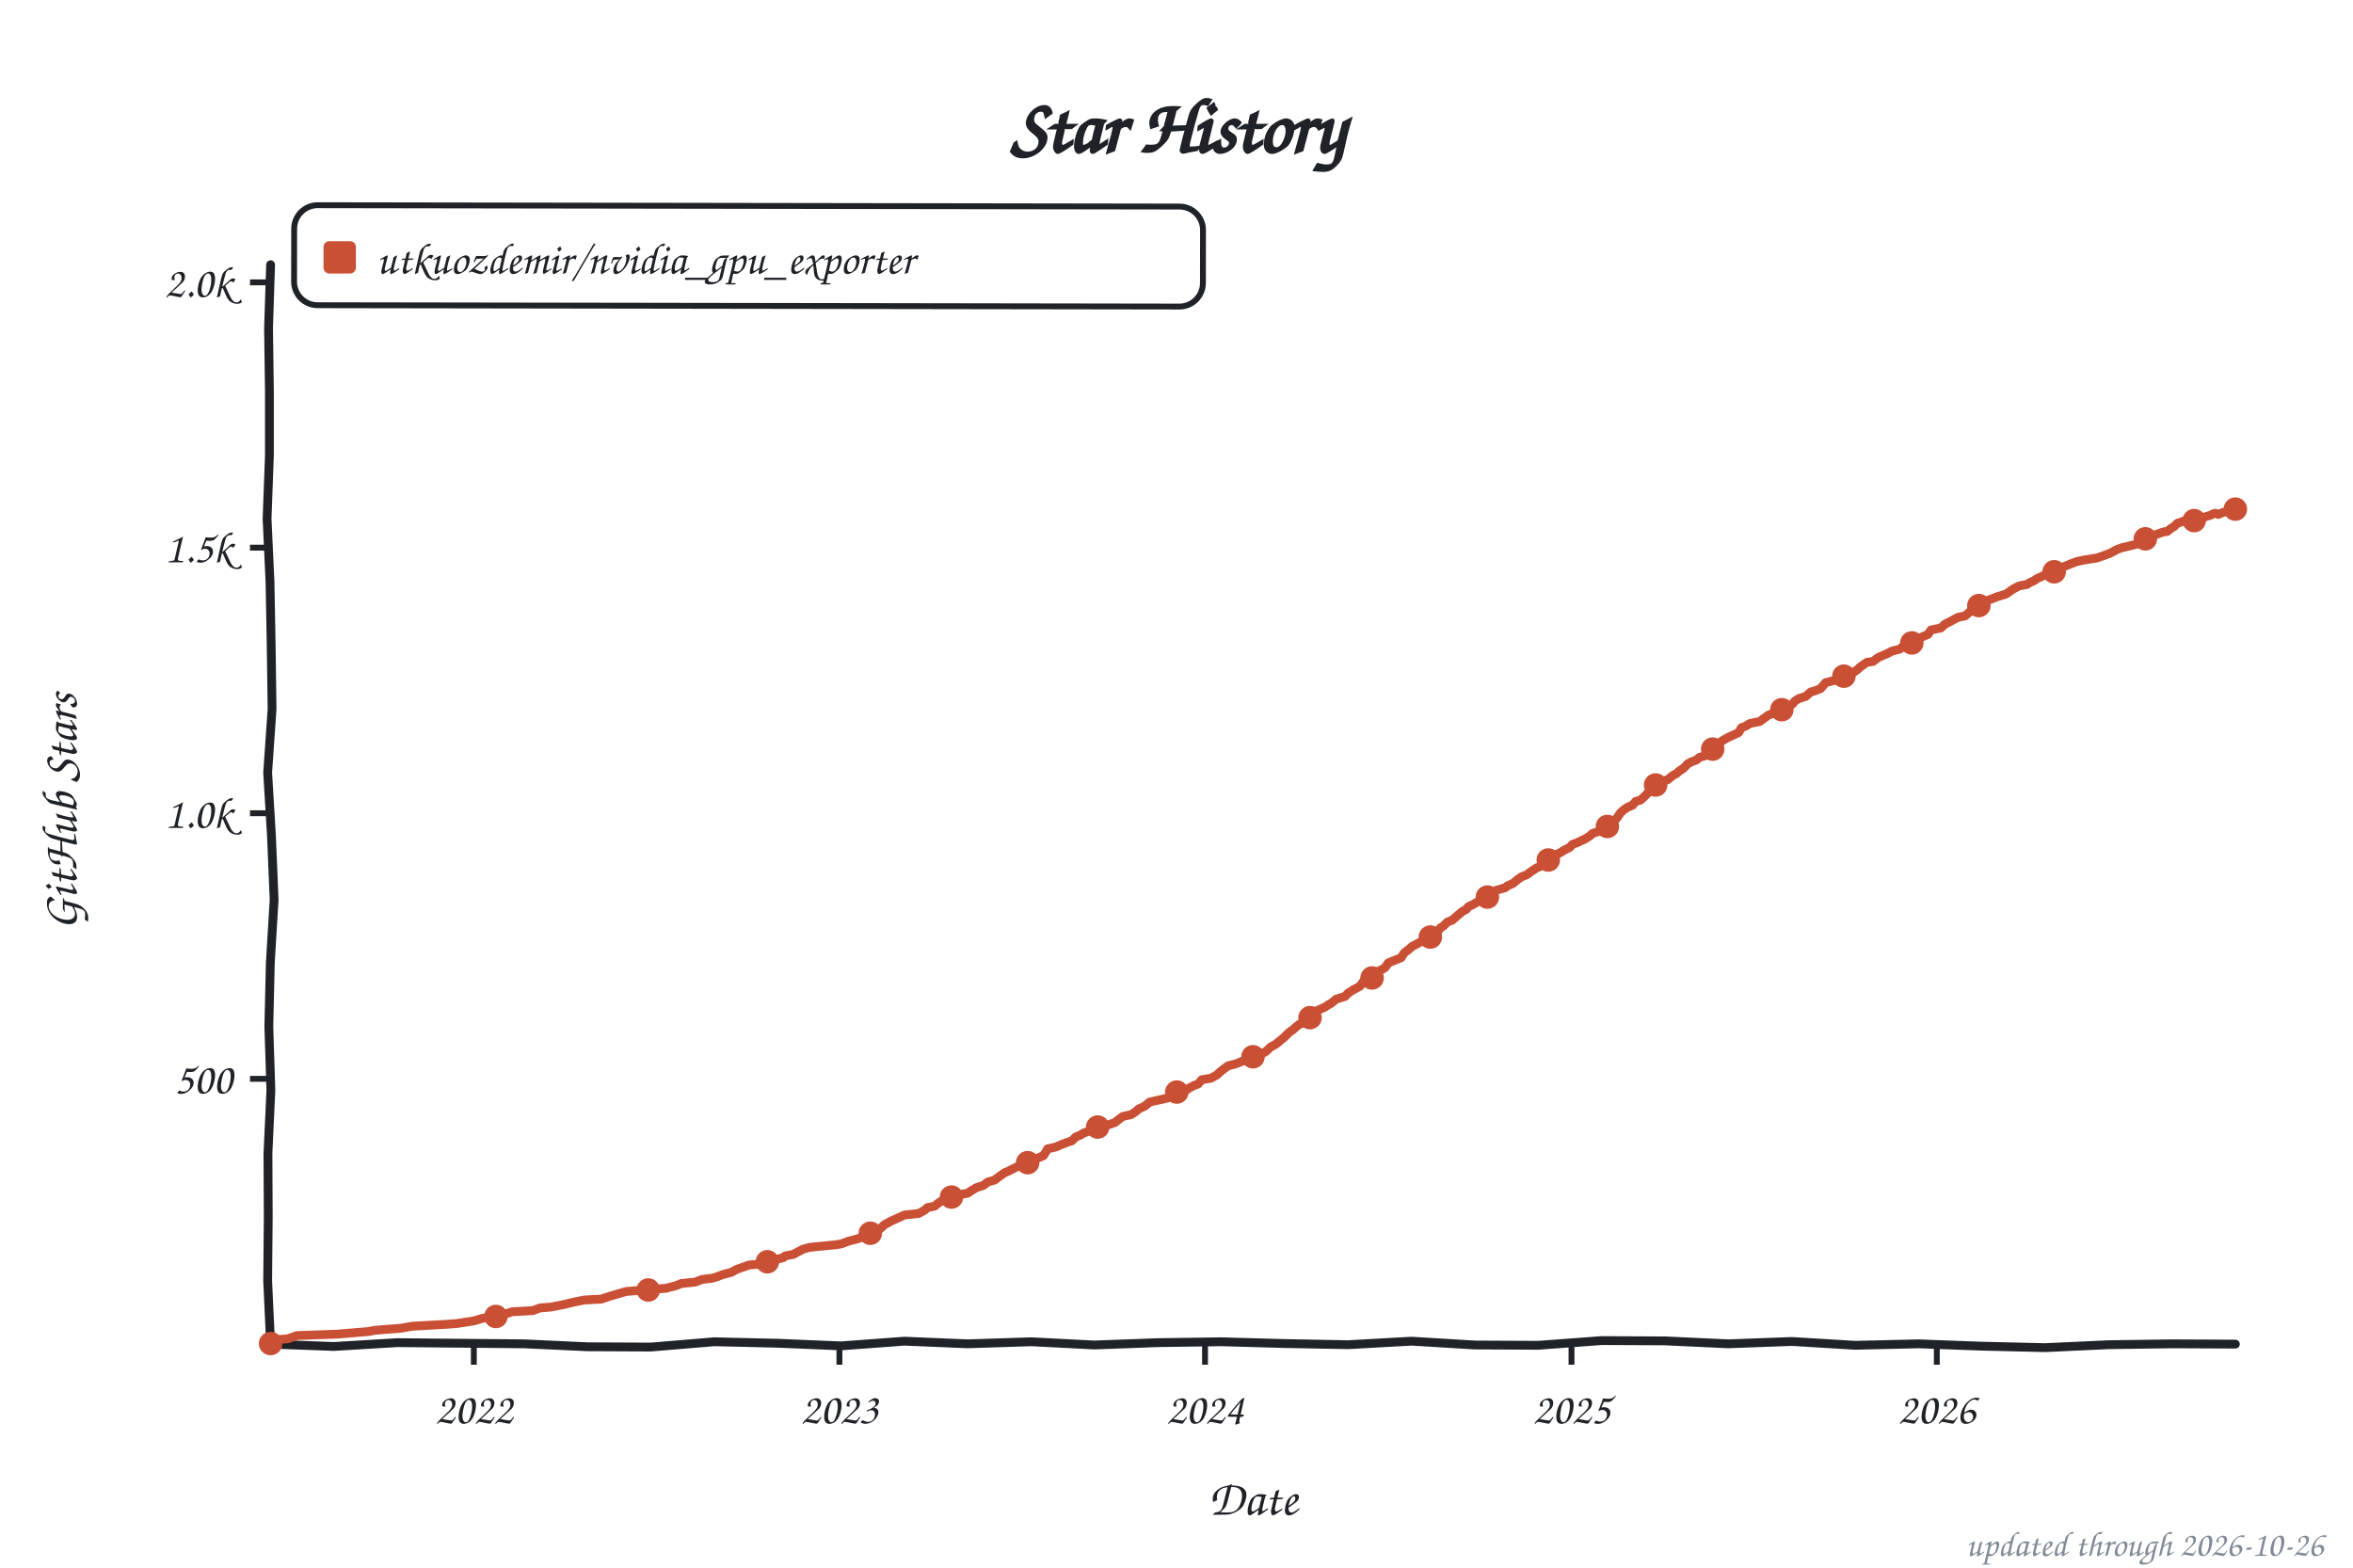
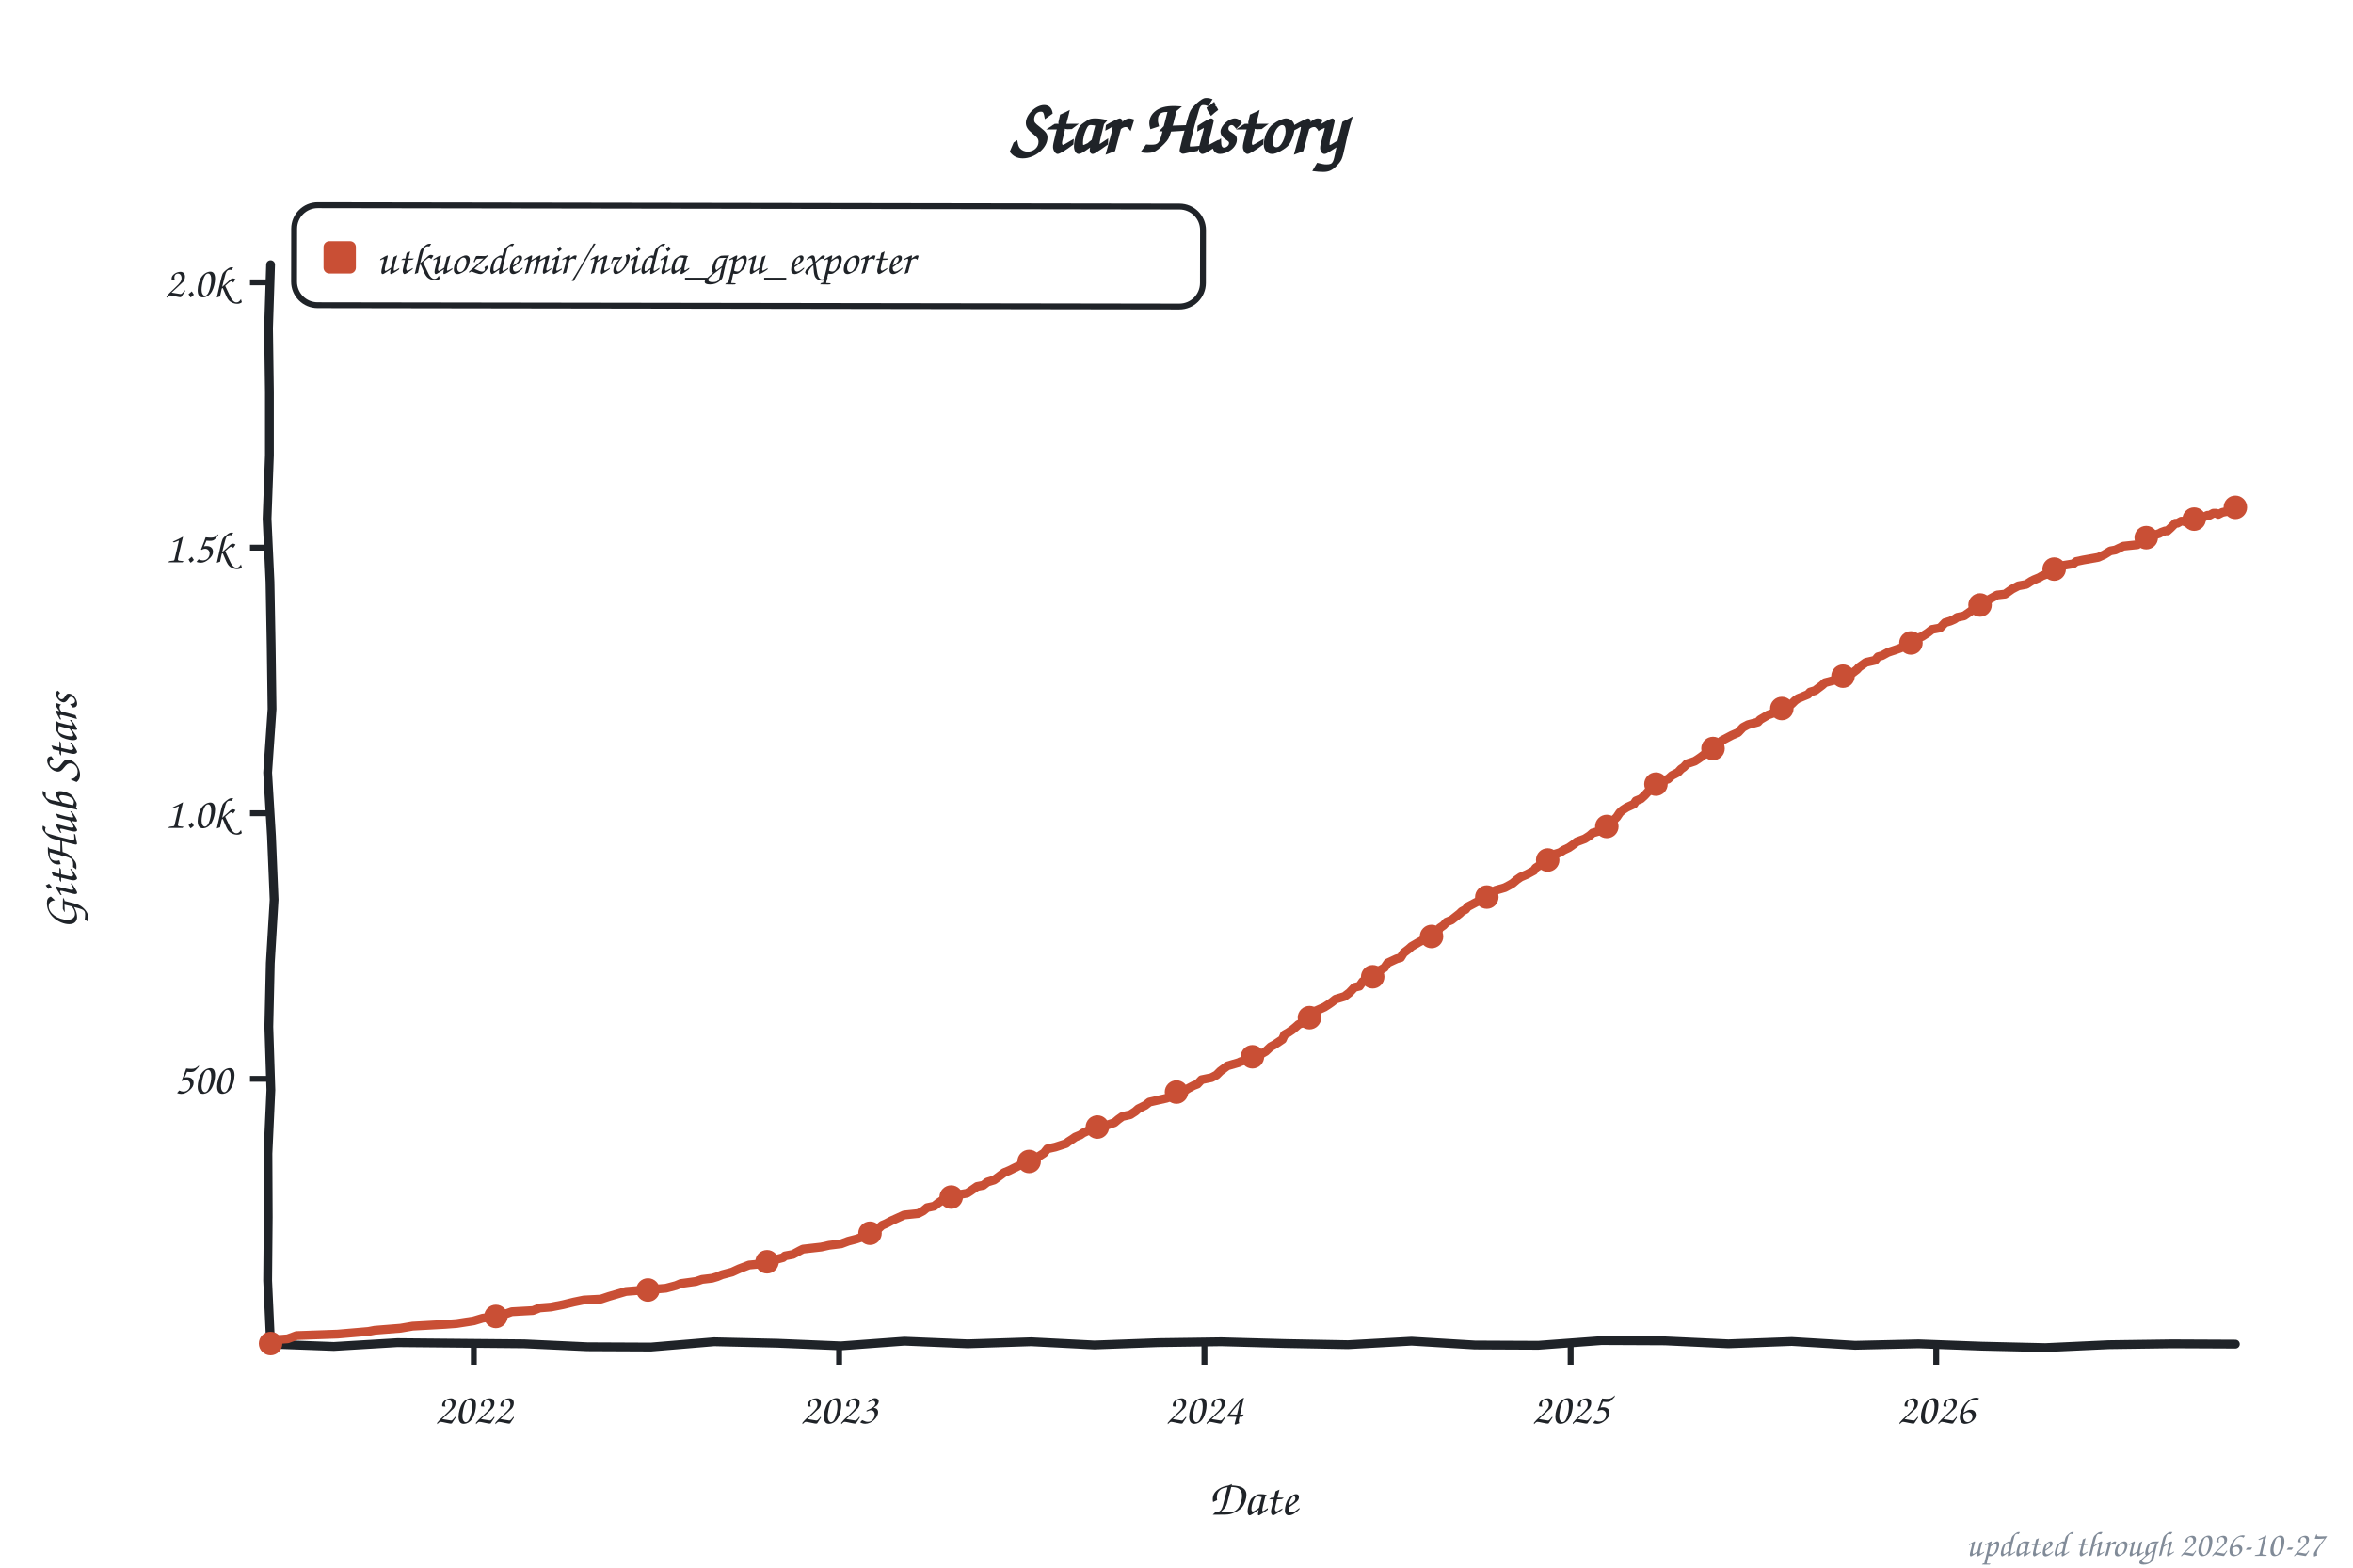
<svg xmlns="http://www.w3.org/2000/svg" width="800" height="533" viewBox="0 0 800 533" role="img" aria-label="Star history of utkuozdemir/nvidia_gpu_exporter">
  <style>text{font-family:"Comic Sans MS","Chalkboard SE","Comic Neue","Marker Felt",cursive}</style>
  <text x="400" y="52" font-size="26" font-weight="bold" text-anchor="middle" fill="#1f2328">Star History</text>
  <rect x="100" y="70" width="309" height="34" rx="8" fill="none" stroke="#1f2328" stroke-width="2" transform="rotate(0.09 254 87)" />
  <rect x="110" y="82" width="11" height="11" rx="2" fill="#c94f35" />
  <text x="128" y="93" font-size="15" fill="#1f2328" textLength="270" lengthAdjust="spacingAndGlyphs">utkuozdemir/nvidia_gpu_exporter</text>
  <line x1="85" y1="366.8" x2="92" y2="366.8" stroke="#1f2328" stroke-width="2" />
  <text x="79" y="371.8" font-size="15" text-anchor="end" fill="#1f2328">500</text>
  <line x1="85" y1="276.5" x2="92" y2="276.5" stroke="#1f2328" stroke-width="2" />
  <text x="79" y="281.5" font-size="15" text-anchor="end" fill="#1f2328">1.0k</text>
  <line x1="85" y1="186.2" x2="92" y2="186.2" stroke="#1f2328" stroke-width="2" />
  <text x="79" y="191.2" font-size="15" text-anchor="end" fill="#1f2328">1.5k</text>
  <line x1="85" y1="96.0" x2="92" y2="96.0" stroke="#1f2328" stroke-width="2" />
  <text x="79" y="101.0" font-size="15" text-anchor="end" fill="#1f2328">2.0k</text>
  <line x1="161.1" y1="457" x2="161.1" y2="464" stroke="#1f2328" stroke-width="2" />
  <text x="161.1" y="484" font-size="15" text-anchor="middle" fill="#1f2328">2022</text>
-   <line x1="285.4" y1="457" x2="285.4" y2="464" stroke="#1f2328" stroke-width="2" />
-   <text x="285.4" y="484" font-size="15" text-anchor="middle" fill="#1f2328">2023</text>
-   <line x1="409.7" y1="457" x2="409.7" y2="464" stroke="#1f2328" stroke-width="2" />
-   <text x="409.7" y="484" font-size="15" text-anchor="middle" fill="#1f2328">2024</text>
-   <line x1="534.3" y1="457" x2="534.3" y2="464" stroke="#1f2328" stroke-width="2" />
-   <text x="534.3" y="484" font-size="15" text-anchor="middle" fill="#1f2328">2025</text>
-   <line x1="658.5" y1="457" x2="658.5" y2="464" stroke="#1f2328" stroke-width="2" />
-   <text x="658.5" y="484" font-size="15" text-anchor="middle" fill="#1f2328">2026</text>
+   <line x1="285.3" y1="457" x2="285.3" y2="464" stroke="#1f2328" stroke-width="2" />
+   <text x="285.3" y="484" font-size="15" text-anchor="middle" fill="#1f2328">2023</text>
+   <line x1="409.5" y1="457" x2="409.5" y2="464" stroke="#1f2328" stroke-width="2" />
+   <text x="409.5" y="484" font-size="15" text-anchor="middle" fill="#1f2328">2024</text>
+   <line x1="534.0" y1="457" x2="534.0" y2="464" stroke="#1f2328" stroke-width="2" />
+   <text x="534.0" y="484" font-size="15" text-anchor="middle" fill="#1f2328">2025</text>
+   <line x1="658.3" y1="457" x2="658.3" y2="464" stroke="#1f2328" stroke-width="2" />
+   <text x="658.3" y="484" font-size="15" text-anchor="middle" fill="#1f2328">2026</text>
  <text x="426" y="515" font-size="17" text-anchor="middle" fill="#1f2328">Date</text>
  <text x="26" y="276" font-size="17" text-anchor="middle" fill="#1f2328" transform="rotate(-90 26 276)">GitHub Stars</text>
  <path d="M 92.0,90.0 L 91.3,111.6 L 91.6,133.2 L 91.6,154.8 L 90.8,176.4 L 91.8,197.9 L 92.2,219.5 L 92.5,241.1 L 91.0,262.7 L 92.3,284.3 L 93.2,305.9 L 91.9,327.5 L 91.4,349.1 L 92.1,370.6 L 91.1,392.2 L 91.2,413.8 L 91.0,435.4 L 92.0,457.0 L 113.5,457.8 L 135.1,456.5 L 156.6,456.7 L 178.2,456.9 L 199.7,457.9 L 221.3,458.0 L 242.8,456.2 L 264.4,456.7 L 285.9,457.6 L 307.5,456.0 L 329.0,456.9 L 350.6,456.2 L 372.1,457.3 L 393.7,456.5 L 415.2,456.2 L 436.8,456.8 L 458.3,457.2 L 479.9,456.0 L 501.4,457.3 L 523.0,457.4 L 544.5,455.8 L 566.1,455.9 L 587.6,456.9 L 609.2,456.1 L 630.7,457.4 L 652.3,456.9 L 673.8,457.7 L 695.4,458.2 L 716.9,457.2 L 738.5,456.9 L 760.0,457.0" fill="none" stroke="#1f2328" stroke-width="3" stroke-linecap="round" stroke-linejoin="round" />
-   <path d="M 92.0,456.8 L 92.7,455.6 L 97.8,455.2 L 100.9,454.1 L 114.8,453.6 L 125.4,452.7 L 127.4,452.3 L 136.3,451.6 L 140.3,450.9 L 151.2,450.3 L 155.3,450.0 L 161.1,449.1 L 164.2,448.2 L 168.6,447.6 L 172.0,446.7 L 174.1,446.0 L 181.2,445.6 L 183.6,444.7 L 187.3,444.4 L 191.4,443.6 L 195.2,442.7 L 198.6,442.0 L 204.4,441.7 L 207.1,440.8 L 210.1,439.9 L 212.9,439.1 L 221.7,438.4 L 226.5,438.0 L 229.9,437.1 L 231.6,436.4 L 236.4,435.9 L 238.7,435.0 L 242.1,434.6 L 243.8,434.1 L 245.6,433.4 L 248.6,432.6 L 250.7,431.5 L 254.7,430.1 L 259.2,429.7 L 260.9,429.0 L 266.3,427.6 L 267.0,427.0 L 269.7,426.5 L 272.1,425.2 L 273.1,424.7 L 275.2,424.1 L 284.4,423.2 L 286.1,422.9 L 288.5,422.0 L 291.2,421.3 L 293.9,420.4 L 295.3,419.8 L 297.3,419.1 L 299.3,417.7 L 300.7,416.4 L 303.1,415.1 L 305.1,414.2 L 307.5,413.1 L 312.3,412.6 L 314.3,411.5 L 315.3,410.6 L 317.7,410.1 L 319.1,409.0 L 320.8,407.9 L 322.5,407.5 L 324.2,406.5 L 329.0,405.7 L 330.0,405.0 L 332.0,403.8 L 334.4,403.0 L 335.8,401.9 L 338.2,401.2 L 338.8,400.7 L 341.6,398.7 L 342.6,398.3 L 344.6,397.3 L 347.7,395.8 L 350.1,394.9 L 351.1,394.5 L 354.8,392.9 L 356.2,390.6 L 358.9,390.0 L 361.0,389.1 L 363.4,388.2 L 364.4,387.9 L 365.7,386.6 L 367.4,385.9 L 368.5,385.2 L 370.2,384.6 L 372.2,383.9 L 374.2,382.8 L 376.6,382.5 L 379.0,381.7 L 380.4,380.6 L 381.7,379.6 L 384.5,379.0 L 386.2,377.9 L 387.2,377.0 L 389.2,376.1 L 390.9,374.7 L 396.7,373.4 L 398.1,372.9 L 399.1,371.6 L 403.2,370.7 L 404.2,370.0 L 405.9,369.1 L 407.3,368.6 L 408.6,367.1 L 411.7,366.6 L 413.7,365.5 L 415.1,364.2 L 417.5,362.4 L 420.2,361.7 L 421.9,361.0 L 423.6,360.4 L 425.0,359.7 L 426.7,359.0 L 428.7,358.4 L 430.4,357.5 L 432.1,355.9 L 433.5,355.2 L 434.9,354.1 L 436.6,352.7 L 438.3,351.0 L 439.6,350.1 L 440.6,349.2 L 441.7,348.3 L 443.7,347.6 L 444.7,346.2 L 446.8,344.0 L 447.8,343.6 L 450.5,342.4 L 451.5,341.7 L 452.6,341.1 L 454.3,339.7 L 457.3,338.8 L 458.3,337.7 L 460.0,336.6 L 462.4,335.3 L 463.5,333.7 L 465.5,332.6 L 466.9,332.1 L 467.9,330.6 L 469.9,329.6 L 470.9,329.0 L 472.0,327.4 L 473.7,326.7 L 476.4,325.6 L 477.4,324.0 L 479.1,322.7 L 480.1,321.8 L 481.8,320.9 L 483.5,320.0 L 485.2,318.9 L 487.3,318.2 L 488.6,317.1 L 489.7,315.5 L 490.7,314.9 L 492.1,313.5 L 493.8,312.8 L 496.1,310.8 L 497.2,309.9 L 498.5,309.2 L 499.2,308.3 L 500.9,307.5 L 503.6,305.9 L 505.3,305.2 L 507.0,304.5 L 508.7,302.7 L 511.8,301.8 L 512.5,301.2 L 514.5,300.3 L 515.9,299.1 L 517.2,298.2 L 519.3,297.3 L 520.3,296.5 L 522.4,295.1 L 523.4,294.7 L 525.1,292.9 L 526.4,292.4 L 527.8,291.1 L 528.5,290.8 L 530.5,289.9 L 531.9,289.0 L 533.6,288.2 L 534.6,287.1 L 536.0,286.6 L 539.0,285.2 L 540.7,284.1 L 541.4,283.4 L 543.8,282.6 L 545.2,281.9 L 547.2,279.9 L 548.6,279.2 L 549.6,278.3 L 551.0,276.3 L 552.0,275.4 L 553.3,274.5 L 555.0,273.8 L 556.1,272.5 L 557.8,272.0 L 559.5,270.4 L 560.5,269.3 L 561.5,268.2 L 562.5,267.1 L 565.3,265.5 L 567.0,265.1 L 568.7,263.7 L 570.0,263.0 L 571.0,262.1 L 572.4,261.2 L 573.8,259.7 L 575.1,259.0 L 576.8,258.4 L 577.8,257.5 L 579.6,257.0 L 580.9,255.7 L 582.3,254.7 L 584.0,253.9 L 585.3,252.0 L 587.0,251.0 L 589.1,250.0 L 591.1,249.1 L 592.1,247.4 L 593.5,246.9 L 594.9,246.0 L 598.3,245.3 L 601.3,243.1 L 603.4,242.4 L 604.4,241.7 L 607.1,240.8 L 608.2,240.2 L 609.5,239.3 L 610.2,238.4 L 611.6,237.5 L 613.9,236.8 L 615.6,235.3 L 617.3,234.8 L 619.0,234.1 L 620.7,232.1 L 623.5,231.4 L 624.8,231.0 L 626.2,230.5 L 628.6,229.8 L 629.6,229.0 L 631.6,227.6 L 632.3,226.9 L 634.7,225.2 L 636.8,224.9 L 638.5,223.6 L 640.5,222.7 L 641.5,222.3 L 643.2,221.4 L 645.9,220.7 L 647.0,219.8 L 649.0,218.9 L 651.4,217.3 L 653.4,216.6 L 655.5,215.7 L 656.5,214.2 L 659.9,213.5 L 661.3,212.2 L 663.3,211.2 L 664.0,210.8 L 665.7,209.9 L 668.1,209.4 L 670.1,207.7 L 671.8,207.2 L 672.8,205.9 L 674.5,205.0 L 675.9,204.1 L 679.0,202.9 L 682.0,202.0 L 684.4,200.3 L 686.5,199.2 L 689.2,198.7 L 689.9,198.2 L 691.6,197.4 L 692.6,196.7 L 694.6,195.8 L 696.7,194.6 L 699.1,193.3 L 701.1,192.9 L 703.8,191.8 L 706.2,190.9 L 708.6,190.4 L 713.0,189.7 L 714.7,189.1 L 717.4,188.1 L 719.8,186.8 L 721.5,186.2 L 725.3,185.3 L 727.3,184.8 L 728.3,184.1 L 730.0,182.8 L 732.1,182.1 L 735.1,181.0 L 735.8,180.8 L 736.8,180.7 L 738.2,179.6 L 739.2,179.0 L 740.3,177.9 L 741.3,177.6 L 742.3,177.2 L 743.7,177.6 L 744.7,177.2 L 746.0,177.0 L 746.7,176.5 L 748.1,176.1 L 749.1,176.0 L 750.1,175.6 L 751.5,175.2 L 752.5,174.7 L 753.2,174.5 L 754.2,174.9 L 755.9,174.2 L 756.6,174.0 L 757.6,174.0 L 759.3,173.3 L 760.0,173.1" fill="none" stroke="#c94f35" stroke-width="3" stroke-linecap="round" stroke-linejoin="round" />
+   <path d="M 92.0,456.8 L 92.7,455.6 L 97.8,455.2 L 100.8,454.1 L 114.8,453.6 L 125.3,452.7 L 127.4,452.3 L 136.2,451.6 L 140.3,450.9 L 151.2,450.3 L 155.3,450.0 L 161.1,449.1 L 164.1,448.2 L 168.6,447.6 L 172.0,446.7 L 174.0,446.0 L 181.2,445.6 L 183.5,444.7 L 187.3,444.4 L 191.4,443.6 L 195.1,442.7 L 198.5,442.0 L 204.3,441.7 L 207.0,440.8 L 210.1,439.9 L 212.8,439.1 L 221.7,438.4 L 226.4,438.0 L 229.8,437.1 L 231.5,436.4 L 236.6,435.7 L 238.7,435.0 L 242.1,434.6 L 243.8,434.1 L 245.5,433.4 L 248.9,432.5 L 251.3,431.4 L 254.7,430.1 L 259.1,429.7 L 260.8,429.0 L 266.2,427.6 L 266.9,427.0 L 269.6,426.5 L 272.0,425.2 L 273.0,424.7 L 279.2,424.0 L 281.9,423.4 L 286.0,422.9 L 288.4,422.0 L 291.1,421.3 L 293.8,420.4 L 295.2,419.8 L 297.2,419.1 L 299.9,416.6 L 301.3,416.0 L 303.0,415.1 L 305.0,414.2 L 307.4,413.1 L 312.2,412.6 L 313.9,411.7 L 315.2,410.6 L 317.6,410.1 L 319.0,409.0 L 320.7,407.9 L 322.7,407.4 L 324.1,406.5 L 328.8,405.7 L 329.9,405.0 L 332.2,403.4 L 334.3,403.0 L 335.7,401.9 L 338.0,401.2 L 338.7,400.7 L 341.4,398.7 L 343.1,398.0 L 344.5,397.3 L 347.6,395.8 L 349.3,395.3 L 353.0,393.3 L 355.0,392.0 L 356.1,390.6 L 358.8,390.0 L 362.5,388.8 L 363.2,388.2 L 364.6,387.3 L 365.6,386.6 L 367.3,385.9 L 368.3,385.2 L 370.7,384.1 L 372.4,383.5 L 374.1,382.8 L 376.5,382.5 L 378.9,381.7 L 380.2,380.6 L 381.6,379.6 L 384.3,379.0 L 386.0,377.9 L 387.0,377.0 L 389.4,375.8 L 390.8,374.7 L 396.6,373.4 L 397.9,372.9 L 399.3,371.4 L 403.0,370.7 L 404.1,370.0 L 405.8,369.1 L 407.1,368.6 L 408.5,367.1 L 411.9,366.4 L 413.6,365.5 L 414.9,364.2 L 417.3,362.4 L 421.1,361.3 L 421.7,361.0 L 423.4,360.4 L 424.8,359.7 L 426.5,359.0 L 428.9,358.3 L 430.3,357.5 L 432.0,355.9 L 433.3,355.2 L 436.0,353.4 L 436.7,351.8 L 438.1,351.0 L 439.4,350.1 L 440.5,349.2 L 441.5,348.3 L 443.9,347.4 L 445.6,345.6 L 446.6,344.0 L 447.6,343.6 L 450.3,342.4 L 451.7,341.5 L 452.7,340.8 L 454.1,339.7 L 457.1,338.8 L 458.8,337.5 L 460.5,335.7 L 462.2,335.3 L 463.3,333.7 L 465.0,333.2 L 467.0,331.0 L 468.4,330.3 L 469.7,329.6 L 470.7,329.0 L 471.8,327.4 L 474.8,326.0 L 476.2,325.6 L 477.2,324.0 L 478.9,322.7 L 479.9,321.8 L 482.3,320.4 L 484.0,319.5 L 485.0,318.9 L 487.1,318.2 L 488.8,316.8 L 489.5,315.5 L 490.8,314.6 L 491.8,313.5 L 493.5,312.8 L 496.3,310.6 L 497.0,309.9 L 498.3,309.2 L 499.0,308.3 L 502.4,306.5 L 504.4,305.7 L 505.5,305.0 L 507.8,303.6 L 508.5,302.7 L 511.6,301.8 L 513.3,300.9 L 514.3,300.3 L 515.7,299.1 L 517.0,298.2 L 519.1,297.3 L 521.5,296.0 L 522.1,295.1 L 523.8,294.0 L 524.9,292.9 L 526.9,292.0 L 527.6,291.1 L 528.6,290.4 L 530.3,289.9 L 531.7,289.0 L 533.4,288.2 L 535.1,287.0 L 536.1,286.2 L 538.8,285.2 L 540.5,284.1 L 541.5,283.2 L 543.6,282.6 L 545.3,281.6 L 547.0,279.9 L 548.3,279.2 L 549.7,277.8 L 550.7,276.3 L 551.7,275.4 L 553.1,274.5 L 555.5,273.4 L 556.2,272.3 L 557.9,271.6 L 559.2,270.4 L 560.2,269.3 L 561.9,267.8 L 562.6,266.9 L 565.0,265.5 L 567.1,264.9 L 568.4,263.7 L 570.5,262.6 L 571.5,261.5 L 572.5,260.8 L 573.5,259.7 L 576.2,258.8 L 577.3,258.1 L 578.3,257.4 L 580.0,256.1 L 581.0,255.6 L 582.0,254.7 L 584.4,253.2 L 585.4,251.8 L 587.1,250.9 L 588.8,250.0 L 590.9,249.1 L 592.6,247.3 L 594.3,246.4 L 597.7,245.5 L 598.4,244.7 L 601.1,243.1 L 603.1,242.4 L 604.1,241.7 L 606.9,240.8 L 607.9,240.2 L 609.2,239.3 L 610.3,238.2 L 611.3,237.5 L 614.7,236.1 L 615.4,235.3 L 617.1,234.8 L 619.5,233.0 L 620.5,232.1 L 623.2,231.4 L 624.6,231.0 L 626.6,229.9 L 628.6,229.6 L 630.0,228.7 L 631.4,227.6 L 632.0,226.9 L 634.4,225.2 L 637.5,224.5 L 638.5,223.3 L 639.9,222.9 L 641.9,221.8 L 644.6,220.9 L 646.0,220.4 L 648.0,219.5 L 649.7,218.6 L 651.1,217.3 L 653.5,216.4 L 655.5,215.1 L 656.9,214.0 L 659.6,213.5 L 661.3,211.7 L 663.0,211.2 L 664.4,210.6 L 665.4,209.9 L 667.8,209.4 L 670.5,207.5 L 671.9,207.0 L 673.6,205.2 L 674.9,204.7 L 676.3,203.8 L 679.0,202.3 L 681.7,202.0 L 684.1,200.3 L 686.2,199.2 L 688.9,198.7 L 690.6,197.6 L 691.6,197.1 L 693.3,196.4 L 694.3,195.8 L 698.1,194.4 L 698.7,193.3 L 701.8,192.2 L 704.9,191.7 L 705.9,190.9 L 708.3,190.4 L 713.4,189.5 L 715.4,188.6 L 717.5,187.3 L 719.2,187.0 L 721.9,185.7 L 726.7,185.2 L 727.7,184.3 L 729.0,183.2 L 730.1,182.6 L 734.1,181.4 L 734.8,181.0 L 736.2,180.5 L 736.9,180.5 L 737.9,179.6 L 739.6,177.9 L 740.3,177.9 L 741.6,177.2 L 742.3,177.2 L 743.3,177.6 L 745.0,176.9 L 745.7,177.0 L 747.1,176.7 L 747.7,176.1 L 748.8,176.0 L 750.5,175.2 L 751.2,175.2 L 752.5,174.5 L 753.5,174.5 L 754.2,174.9 L 755.6,174.2 L 756.6,174.0 L 758.0,173.8 L 759.0,173.3 L 760.0,172.5" fill="none" stroke="#c94f35" stroke-width="3" stroke-linecap="round" stroke-linejoin="round" />
  <circle cx="92.0" cy="456.8" r="4" fill="#c94f35" />
  <circle cx="168.6" cy="447.6" r="4" fill="#c94f35" />
-   <circle cx="220.4" cy="438.6" r="4" fill="#c94f35" />
-   <circle cx="260.9" cy="429.0" r="4" fill="#c94f35" />
-   <circle cx="295.9" cy="419.3" r="4" fill="#c94f35" />
-   <circle cx="323.5" cy="407.0" r="4" fill="#c94f35" />
-   <circle cx="349.4" cy="395.3" r="4" fill="#c94f35" />
-   <circle cx="373.2" cy="383.2" r="4" fill="#c94f35" />
-   <circle cx="400.1" cy="371.3" r="4" fill="#c94f35" />
-   <circle cx="426.0" cy="359.3" r="4" fill="#c94f35" />
-   <circle cx="445.4" cy="346.0" r="4" fill="#c94f35" />
-   <circle cx="466.5" cy="332.5" r="4" fill="#c94f35" />
-   <circle cx="486.3" cy="318.6" r="4" fill="#c94f35" />
-   <circle cx="505.7" cy="305.0" r="4" fill="#c94f35" />
-   <circle cx="526.4" cy="292.4" r="4" fill="#c94f35" />
-   <circle cx="546.5" cy="281.0" r="4" fill="#c94f35" />
-   <circle cx="562.9" cy="266.9" r="4" fill="#c94f35" />
-   <circle cx="582.3" cy="254.7" r="4" fill="#c94f35" />
-   <circle cx="605.8" cy="241.3" r="4" fill="#c94f35" />
-   <circle cx="626.9" cy="229.9" r="4" fill="#c94f35" />
-   <circle cx="650.0" cy="218.6" r="4" fill="#c94f35" />
-   <circle cx="672.8" cy="205.9" r="4" fill="#c94f35" />
-   <circle cx="698.4" cy="194.4" r="4" fill="#c94f35" />
-   <circle cx="729.4" cy="183.2" r="4" fill="#c94f35" />
-   <circle cx="746.0" cy="177.0" r="4" fill="#c94f35" />
-   <circle cx="760.0" cy="173.1" r="4" fill="#c94f35" />
-   <text x="790" y="529" font-size="12" text-anchor="end" fill="#818b98">updated through 2026-10-26</text>
+   <circle cx="220.3" cy="438.6" r="4" fill="#c94f35" />
+   <circle cx="260.8" cy="429.0" r="4" fill="#c94f35" />
+   <circle cx="295.8" cy="419.3" r="4" fill="#c94f35" />
+   <circle cx="323.4" cy="407.0" r="4" fill="#c94f35" />
+   <circle cx="349.9" cy="394.9" r="4" fill="#c94f35" />
+   <circle cx="373.1" cy="383.2" r="4" fill="#c94f35" />
+   <circle cx="400.0" cy="371.3" r="4" fill="#c94f35" />
+   <circle cx="425.8" cy="359.3" r="4" fill="#c94f35" />
+   <circle cx="445.2" cy="346.0" r="4" fill="#c94f35" />
+   <circle cx="466.7" cy="332.1" r="4" fill="#c94f35" />
+   <circle cx="486.7" cy="318.4" r="4" fill="#c94f35" />
+   <circle cx="505.5" cy="305.0" r="4" fill="#c94f35" />
+   <circle cx="526.2" cy="292.4" r="4" fill="#c94f35" />
+   <circle cx="546.3" cy="281.0" r="4" fill="#c94f35" />
+   <circle cx="563.0" cy="266.6" r="4" fill="#c94f35" />
+   <circle cx="582.4" cy="254.5" r="4" fill="#c94f35" />
+   <circle cx="605.8" cy="240.9" r="4" fill="#c94f35" />
+   <circle cx="626.6" cy="229.9" r="4" fill="#c94f35" />
+   <circle cx="649.7" cy="218.6" r="4" fill="#c94f35" />
+   <circle cx="673.2" cy="205.7" r="4" fill="#c94f35" />
+   <circle cx="698.4" cy="193.5" r="4" fill="#c94f35" />
+   <circle cx="729.7" cy="182.8" r="4" fill="#c94f35" />
+   <circle cx="746.0" cy="176.5" r="4" fill="#c94f35" />
+   <circle cx="760.0" cy="172.5" r="4" fill="#c94f35" />
+   <text x="790" y="529" font-size="12" text-anchor="end" fill="#818b98">updated through 2026-10-27</text>
</svg>
